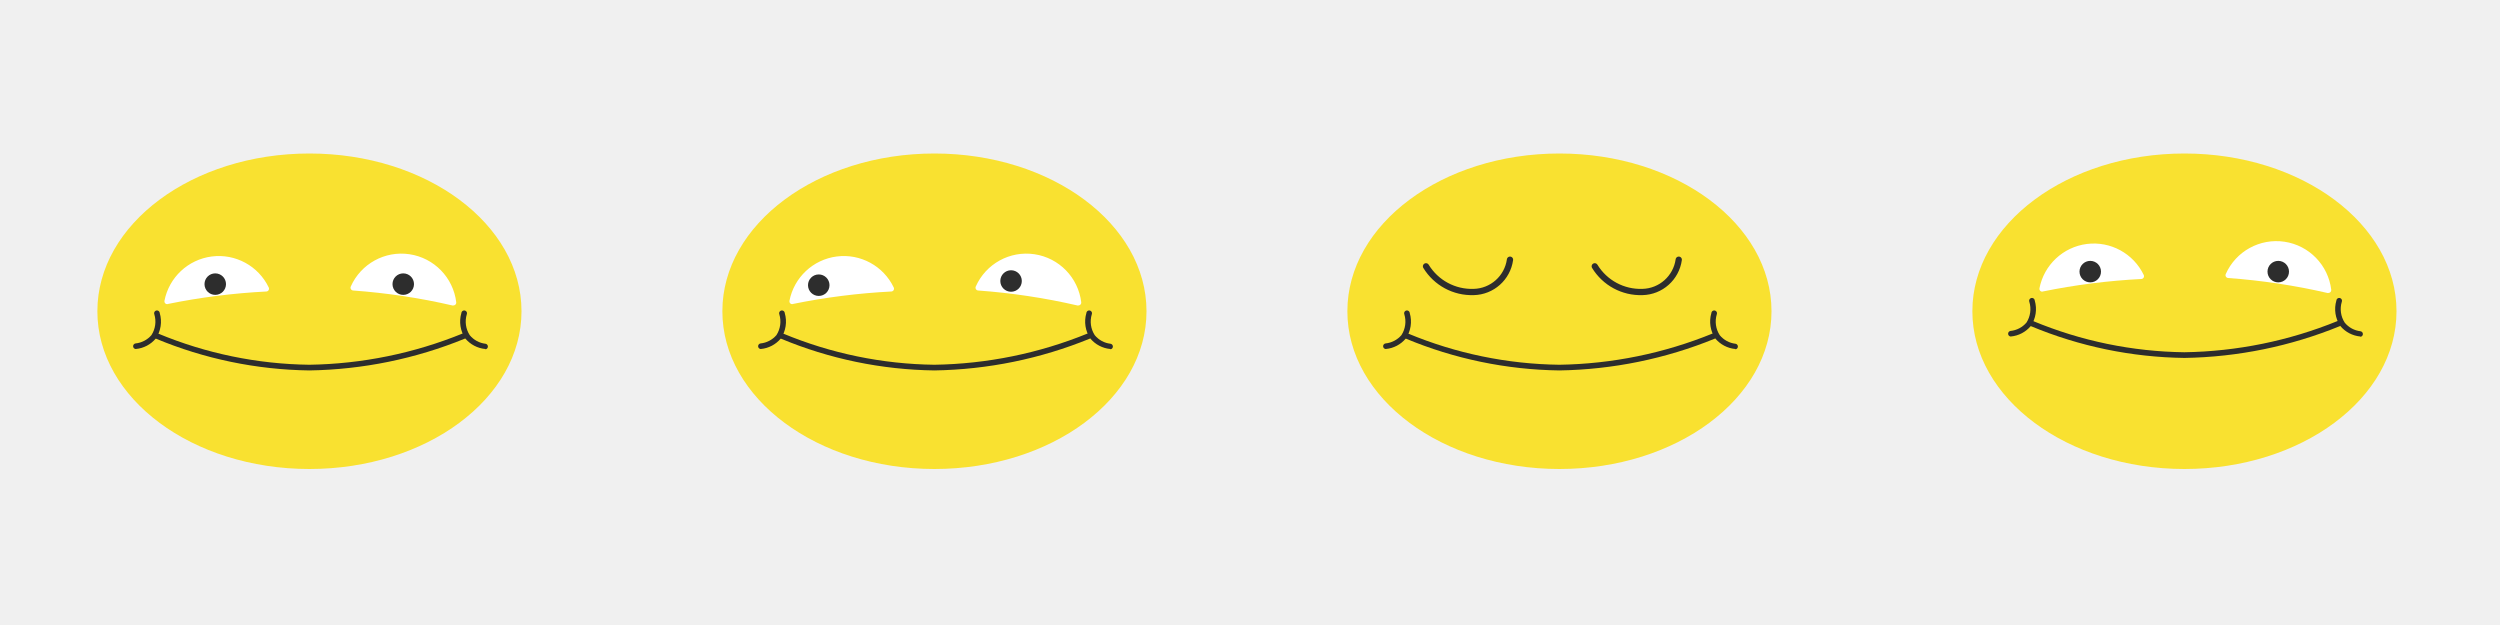
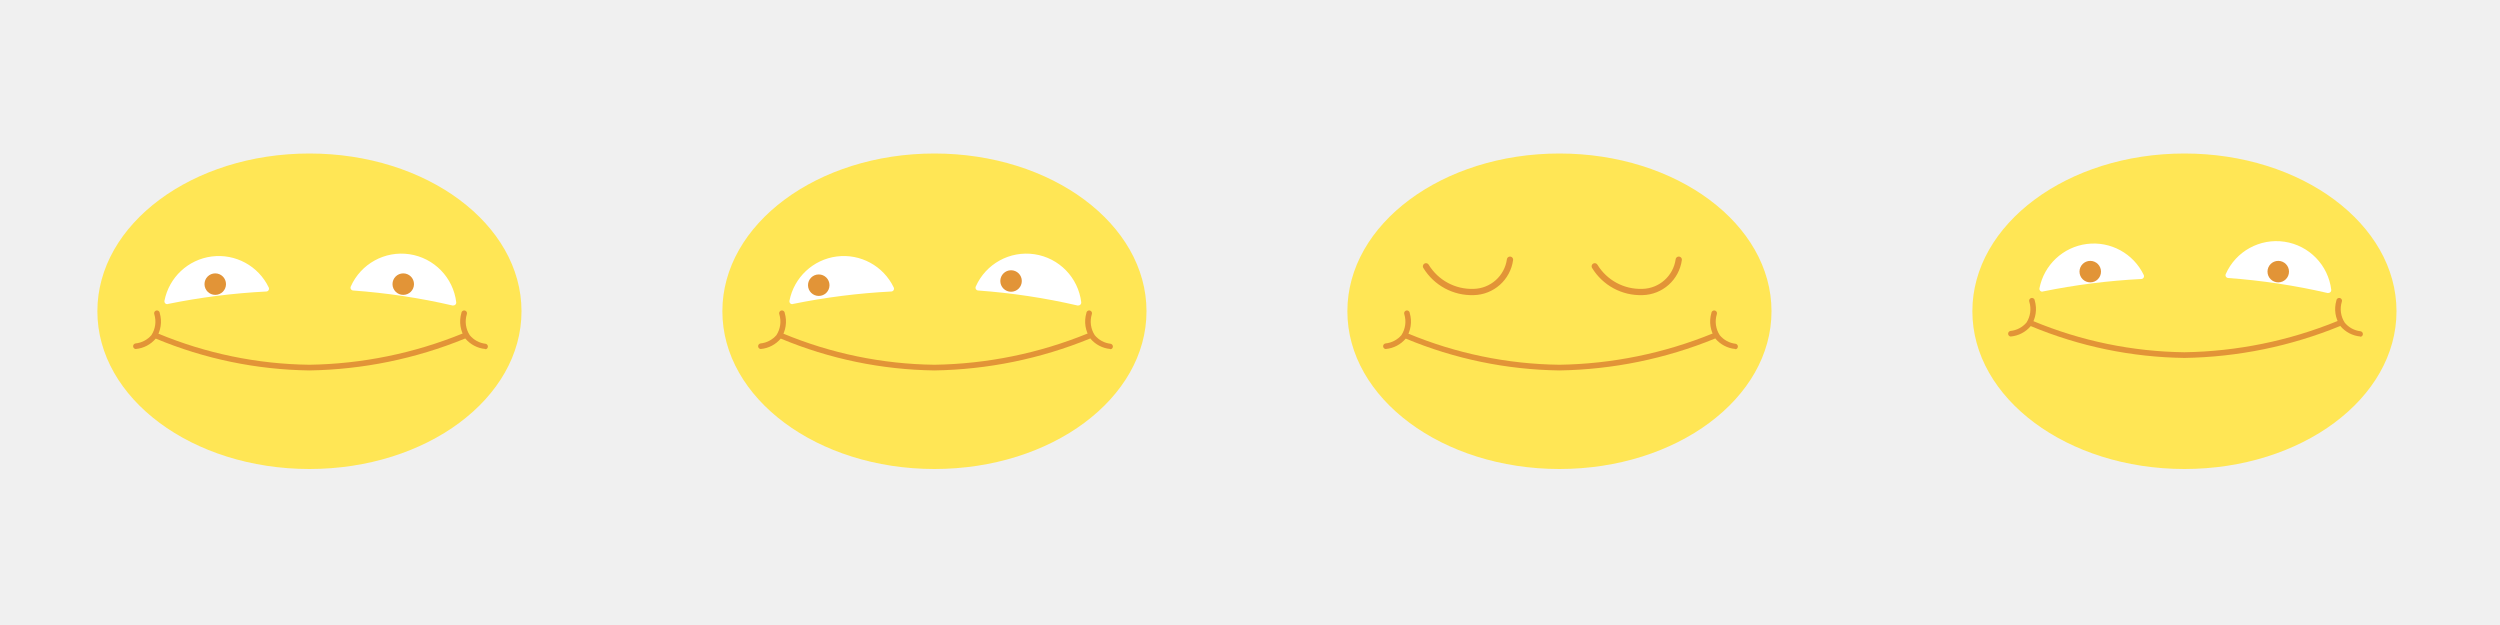
<svg xmlns="http://www.w3.org/2000/svg" id="Layer_1" data-name="Layer 1" viewBox="0 0 400 100">
  <defs>
    <style>
      .cls-1 {
-         fill: #f9e130;
+         fill: #ffe655;
      }

      .cls-2 {
        fill: #fff;
      }

      .cls-3 {
-         fill: #2d2d2d;
+         fill: #e29437;
      }

      .cls-4 {
        fill: none;
-         stroke: #2d2d2d;
+         stroke: #e29437;
        stroke-linecap: round;
        stroke-miterlimit: 10;
      }
    </style>
  </defs>
  <ellipse class="cls-1" cx="149.51" cy="49.8" rx="33.93" ry="25.24" />
  <g>
    <path class="cls-2" d="M142.59,46.19a8.41,8.41,0,0,0-15.84,2A105.94,105.94,0,0,1,142.59,46.19Z" />
    <path class="cls-2" d="M126.75,48.67a.45.45,0,0,1-.44-.53A8.86,8.86,0,0,1,143,46a.45.45,0,0,1-.38.64,105.65,105.65,0,0,0-15.78,2ZM135,41.85a8,8,0,0,0-7.66,5.79,106.66,106.66,0,0,1,14.52-1.86A8,8,0,0,0,135,41.85Z" />
  </g>
  <g>
    <path class="cls-2" d="M172.51,48.43a8.41,8.41,0,0,0-16-2.41A104.16,104.16,0,0,1,172.51,48.43Z" />
    <path class="cls-2" d="M172.51,48.88h-.1a103.88,103.88,0,0,0-15.92-2.4.45.45,0,0,1-.37-.63A8.85,8.85,0,0,1,173,48.37a.45.45,0,0,1-.44.5Zm-15.28-3.25A104.84,104.84,0,0,1,172,47.85a8,8,0,0,0-14.73-2.22Z" />
  </g>
-   <path class="cls-3" d="M149.51,59.27a66.08,66.08,0,0,1-24.6-5.1.45.45,0,0,1,.37-.81,65.12,65.12,0,0,0,24.22,5,67.68,67.68,0,0,0,24.52-5,.45.45,0,0,1,.36.82A68.64,68.64,0,0,1,149.51,59.27Z" />
-   <path class="cls-3" d="M121.68,55.84a.45.45,0,0,1,0-.89,3.88,3.88,0,0,0,2.55-1.33,4,4,0,0,0,.46-3.34.45.45,0,1,1,.87-.19,4.84,4.84,0,0,1-.63,4.07,4.73,4.73,0,0,1-3.2,1.68Z" />
-   <path class="cls-3" d="M177.65,55.84h0a4.73,4.73,0,0,1-3.2-1.68,4.84,4.84,0,0,1-.63-4.07.45.45,0,1,1,.87.19,4,4,0,0,0,.47,3.35A3.84,3.84,0,0,0,177.68,55a.45.45,0,0,1,0,.89Z" />
-   <circle class="cls-3" cx="131" cy="45.63" r="1.72" />
-   <circle class="cls-3" cx="161.77" cy="44.96" r="1.72" />
+   <path class="cls-3 fade-in" d="M149.51,59.27a66.08,66.08,0,0,1-24.6-5.1.45.45,0,0,1,.37-.81,65.12,65.12,0,0,0,24.22,5,67.68,67.68,0,0,0,24.52-5,.45.45,0,0,1,.36.82A68.64,68.64,0,0,1,149.51,59.27Z" />
+   <path class="cls-3 fade-in" d="M121.68,55.84a.45.45,0,0,1,0-.89,3.88,3.88,0,0,0,2.55-1.33,4,4,0,0,0,.46-3.34.45.45,0,1,1,.87-.19,4.84,4.84,0,0,1-.63,4.07,4.73,4.73,0,0,1-3.2,1.68Z" />
+   <path class="cls-3 fade-in" d="M177.65,55.84h0a4.73,4.73,0,0,1-3.2-1.68,4.84,4.84,0,0,1-.63-4.07.45.45,0,1,1,.87.19,4,4,0,0,0,.47,3.35A3.84,3.84,0,0,0,177.68,55a.45.45,0,0,1,0,.89Z" />
+   <circle class="cls-3 fade-in" cx="131" cy="45.63" r="1.72" />
+   <circle class="cls-3 fade-in" cx="161.77" cy="44.96" r="1.72" />
  <ellipse class="cls-1" cx="249.51" cy="49.8" rx="33.93" ry="25.24" />
-   <path class="cls-3" d="M249.51,59.27a66.08,66.08,0,0,1-24.6-5.1.45.45,0,0,1,.37-.81,65.12,65.12,0,0,0,24.22,5,67.68,67.68,0,0,0,24.52-5,.45.45,0,0,1,.36.82A68.64,68.64,0,0,1,249.51,59.27Z" />
-   <path class="cls-3" d="M221.68,55.84a.45.45,0,0,1,0-.89,3.88,3.88,0,0,0,2.55-1.33,4,4,0,0,0,.46-3.34.45.45,0,1,1,.87-.19,4.84,4.84,0,0,1-.63,4.07,4.73,4.73,0,0,1-3.2,1.68Z" />
-   <path class="cls-3" d="M277.65,55.84h0a4.73,4.73,0,0,1-3.2-1.68,4.84,4.84,0,0,1-.63-4.07.45.45,0,1,1,.87.19,4,4,0,0,0,.47,3.35A3.84,3.84,0,0,0,277.68,55a.45.45,0,0,1,0,.89Z" />
+   <path class="cls-3 fade-in" d="M249.51,59.27a66.08,66.08,0,0,1-24.6-5.1.45.45,0,0,1,.37-.81,65.12,65.12,0,0,0,24.22,5,67.68,67.68,0,0,0,24.52-5,.45.45,0,0,1,.36.82A68.64,68.64,0,0,1,249.51,59.27Z" />
+   <path class="cls-3 fade-in" d="M221.68,55.84a.45.45,0,0,1,0-.89,3.88,3.88,0,0,0,2.55-1.33,4,4,0,0,0,.46-3.34.45.45,0,1,1,.87-.19,4.84,4.84,0,0,1-.63,4.07,4.73,4.73,0,0,1-3.2,1.68Z" />
+   <path class="cls-3 fade-in" d="M277.65,55.84h0a4.73,4.73,0,0,1-3.2-1.68,4.84,4.84,0,0,1-.63-4.07.45.45,0,1,1,.87.19,4,4,0,0,0,.47,3.35A3.84,3.84,0,0,0,277.68,55a.45.45,0,0,1,0,.89Z" />
  <ellipse class="cls-1" cx="349.51" cy="49.8" rx="33.93" ry="25.24" />
  <g>
    <path class="cls-2" d="M342.59,44.19a8.41,8.41,0,0,0-15.84,2A105.94,105.94,0,0,1,342.59,44.19Z" />
    <path class="cls-2" d="M326.75,46.67a.45.45,0,0,1-.44-.53A8.86,8.86,0,0,1,343,44a.45.45,0,0,1-.38.64,105.65,105.65,0,0,0-15.78,2ZM335,39.85a8,8,0,0,0-7.66,5.79,106.66,106.66,0,0,1,14.52-1.86A8,8,0,0,0,335,39.85Z" />
  </g>
  <g>
    <path class="cls-2" d="M372.51,46.43a8.41,8.41,0,0,0-16-2.41A104.16,104.16,0,0,1,372.51,46.43Z" />
    <path class="cls-2" d="M372.51,46.88h-.1a103.88,103.88,0,0,0-15.92-2.4.45.45,0,0,1-.37-.63A8.85,8.85,0,0,1,373,46.37a.45.45,0,0,1-.44.5Zm-15.28-3.25A104.84,104.84,0,0,1,372,45.85a8,8,0,0,0-14.73-2.22Z" />
  </g>
-   <path class="cls-3" d="M349.51,57.27a66.08,66.08,0,0,1-24.6-5.1.45.45,0,0,1,.37-.81,65.12,65.12,0,0,0,24.22,5,67.68,67.68,0,0,0,24.52-5,.45.45,0,0,1,.36.82A68.64,68.64,0,0,1,349.51,57.27Z" />
-   <path class="cls-3" d="M321.68,53.84a.45.45,0,0,1,0-.89,3.88,3.88,0,0,0,2.55-1.33,4,4,0,0,0,.46-3.34.45.45,0,1,1,.87-.19,4.84,4.84,0,0,1-.63,4.07,4.73,4.73,0,0,1-3.2,1.68Z" />
-   <path class="cls-3" d="M377.65,53.84h0a4.73,4.73,0,0,1-3.2-1.68,4.84,4.84,0,0,1-.63-4.07.45.45,0,1,1,.87.19,4,4,0,0,0,.47,3.35A3.84,3.84,0,0,0,377.68,53a.45.45,0,0,1,0,.89Z" />
-   <circle class="cls-3" cx="334.44" cy="43.46" r="1.72" />
-   <circle class="cls-3" cx="364.52" cy="43.46" r="1.72" />
+   <path class="cls-3 fade-in" d="M349.51,57.27a66.08,66.08,0,0,1-24.6-5.1.45.45,0,0,1,.37-.81,65.12,65.12,0,0,0,24.22,5,67.68,67.68,0,0,0,24.52-5,.45.45,0,0,1,.36.82A68.64,68.64,0,0,1,349.51,57.27Z" />
+   <path class="cls-3 fade-in" d="M321.68,53.84a.45.45,0,0,1,0-.89,3.88,3.88,0,0,0,2.55-1.33,4,4,0,0,0,.46-3.34.45.45,0,1,1,.87-.19,4.84,4.84,0,0,1-.63,4.07,4.73,4.73,0,0,1-3.2,1.68Z" />
+   <path class="cls-3 fade-in" d="M377.65,53.84h0a4.73,4.73,0,0,1-3.2-1.68,4.84,4.84,0,0,1-.63-4.07.45.45,0,1,1,.87.19,4,4,0,0,0,.47,3.35A3.84,3.84,0,0,0,377.68,53a.45.45,0,0,1,0,.89Z" />
+   <circle class="cls-3 fade-in" cx="334.44" cy="43.46" r="1.72" />
+   <circle class="cls-3 fade-in" cx="364.52" cy="43.46" r="1.72" />
  <path class="cls-4" d="M228.16,42.61a8.58,8.58,0,0,0,7.63,4.11,6,6,0,0,0,5.81-5.17" />
  <path class="cls-4" d="M255.16,42.61a8.58,8.58,0,0,0,7.63,4.11,6,6,0,0,0,5.81-5.17" />
  <ellipse class="cls-1" cx="49.51" cy="49.8" rx="33.93" ry="25.24" />
  <g>
    <path class="cls-2" d="M42.59,46.19a8.41,8.41,0,0,0-15.84,2A105.94,105.94,0,0,1,42.59,46.19Z" />
    <path class="cls-2" d="M26.75,48.67a.45.45,0,0,1-.44-.53A8.86,8.86,0,0,1,43,46a.45.45,0,0,1-.38.64,105.65,105.65,0,0,0-15.78,2ZM35,41.85a8,8,0,0,0-7.66,5.79,106.66,106.66,0,0,1,14.52-1.86A8,8,0,0,0,35,41.85Z" />
  </g>
  <g>
    <path class="cls-2" d="M72.51,48.43a8.41,8.41,0,0,0-16-2.41A104.16,104.16,0,0,1,72.51,48.43Z" />
    <path class="cls-2" d="M72.51,48.88h-.1a103.88,103.88,0,0,0-15.92-2.4.45.45,0,0,1-.37-.63A8.85,8.85,0,0,1,73,48.37a.45.45,0,0,1-.44.5ZM57.23,45.63A104.84,104.84,0,0,1,72,47.85a8,8,0,0,0-14.73-2.22Z" />
  </g>
-   <path class="cls-3" d="M49.51,59.27a66.08,66.08,0,0,1-24.6-5.1.45.45,0,0,1,.37-.81,65.12,65.12,0,0,0,24.22,5,67.68,67.68,0,0,0,24.52-5,.45.45,0,1,1,.36.82A68.64,68.64,0,0,1,49.51,59.27Z" />
-   <path class="cls-3" d="M21.68,55.84a.45.45,0,0,1,0-.89,3.88,3.88,0,0,0,2.55-1.33,4,4,0,0,0,.46-3.34.45.45,0,1,1,.87-.19,4.84,4.84,0,0,1-.63,4.07,4.73,4.73,0,0,1-3.2,1.68Z" />
-   <path class="cls-3" d="M77.65,55.84h0a4.73,4.73,0,0,1-3.2-1.68,4.84,4.84,0,0,1-.63-4.07.45.45,0,1,1,.87.19,4,4,0,0,0,.47,3.35A3.84,3.84,0,0,0,77.68,55a.45.45,0,0,1,0,.89Z" />
-   <circle class="cls-3" cx="34.44" cy="45.46" r="1.72" />
-   <circle class="cls-3" cx="64.52" cy="45.46" r="1.72" />
+   <path class="cls-3 fade-in" d="M49.51,59.27a66.08,66.08,0,0,1-24.6-5.1.45.45,0,0,1,.37-.81,65.12,65.12,0,0,0,24.22,5,67.68,67.68,0,0,0,24.52-5,.45.45,0,1,1,.36.82A68.64,68.64,0,0,1,49.51,59.27Z" />
+   <path class="cls-3 fade-in" d="M21.68,55.84a.45.45,0,0,1,0-.89,3.88,3.88,0,0,0,2.55-1.33,4,4,0,0,0,.46-3.34.45.45,0,1,1,.87-.19,4.84,4.84,0,0,1-.63,4.07,4.73,4.73,0,0,1-3.2,1.68Z" />
+   <path class="cls-3 fade-in" d="M77.65,55.84h0a4.73,4.73,0,0,1-3.2-1.68,4.84,4.84,0,0,1-.63-4.07.45.45,0,1,1,.87.19,4,4,0,0,0,.47,3.35A3.84,3.84,0,0,0,77.68,55a.45.45,0,0,1,0,.89Z" />
+   <circle class="cls-3 fade-in" cx="34.44" cy="45.46" r="1.72" />
+   <circle class="cls-3 fade-in" cx="64.52" cy="45.46" r="1.72" />
</svg>
